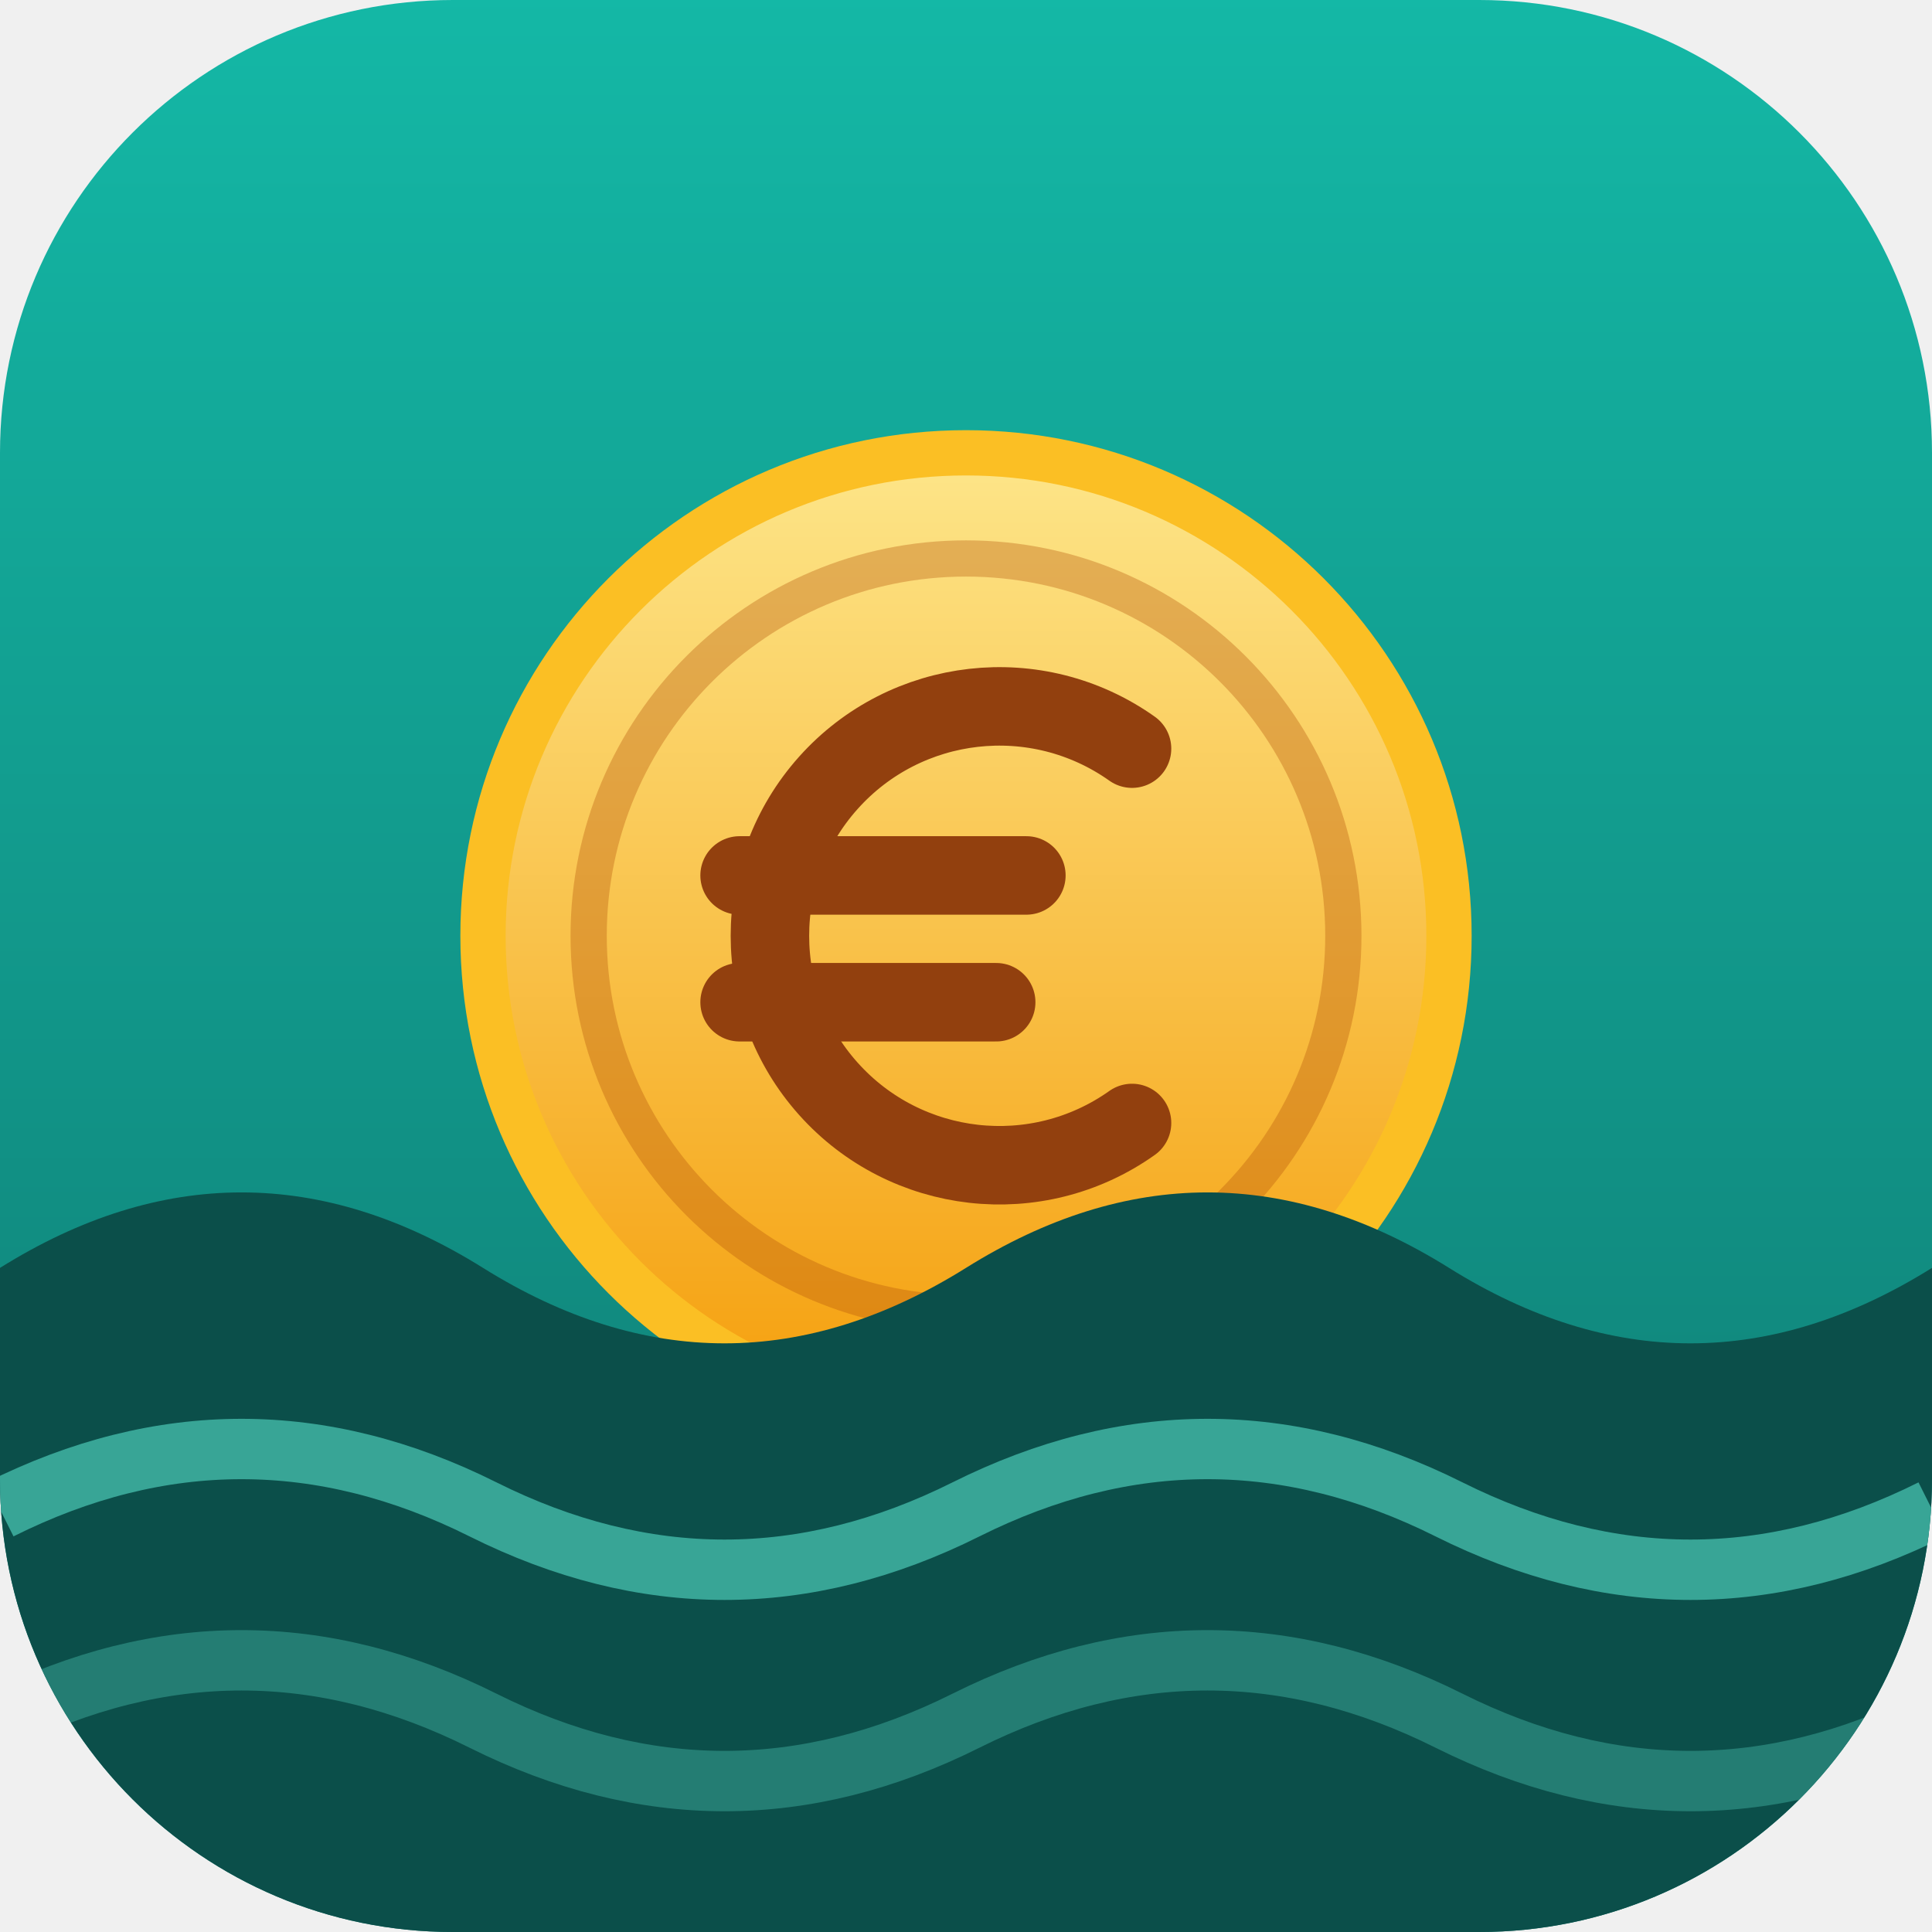
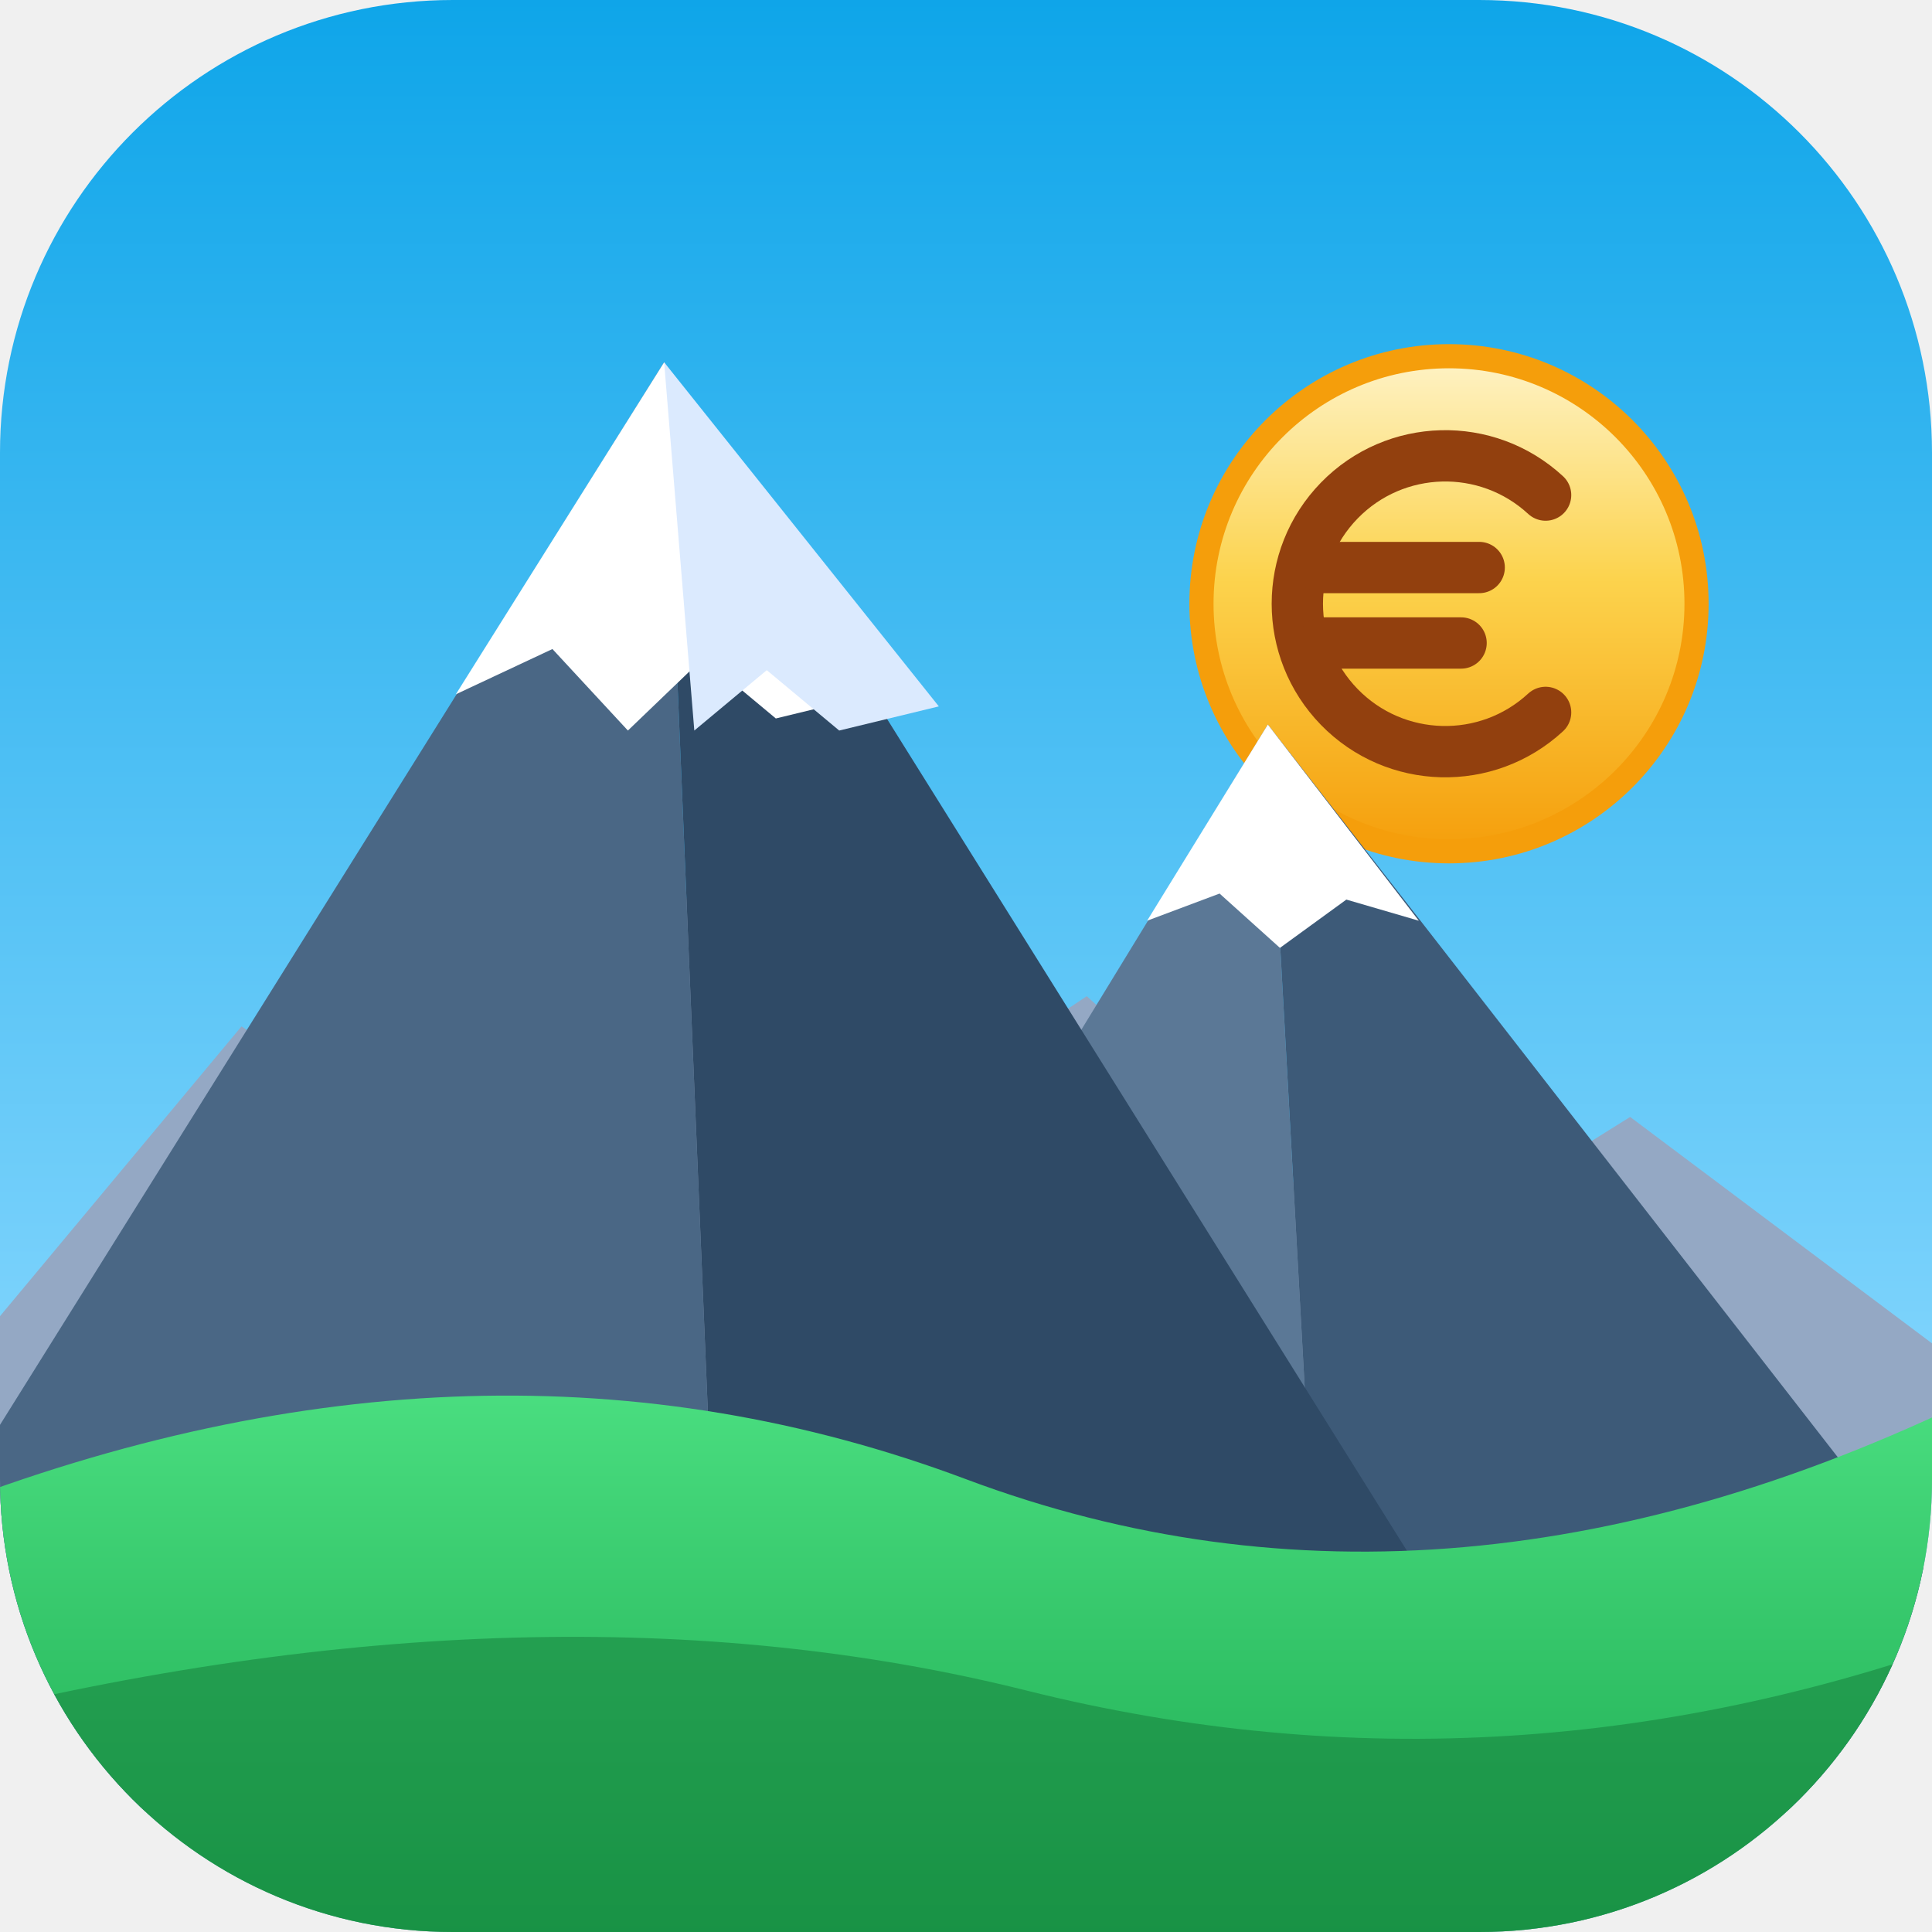
<svg xmlns="http://www.w3.org/2000/svg" viewBox="0 0 64 64" role="img" aria-label="Urlaubskasse">
  <defs>
    <linearGradient id="sky" x1="0" y1="0" x2="0" y2="1">
-       <stop offset="0" stop-color="#14b8a6" />
-       <stop offset="1" stop-color="#0f766e" />
+       <stop offset="0" stop-color="#0ea5e9" />
+       <stop offset=".7" stop-color="#7dd3fc" />
+       <stop offset="1" stop-color="#e0f2fe" />
    </linearGradient>
    <linearGradient id="coin" x1="0" y1="0" x2="0" y2="1">
-       <stop offset="0" stop-color="#fde68a" />
+       <stop offset="0" stop-color="#fef3c7" />
+       <stop offset=".45" stop-color="#fcd34d" />
      <stop offset="1" stop-color="#f59e0b" />
+     </linearGradient>
+     <linearGradient id="meadow" x1="0" y1="0" x2="0" y2="1">
+       <stop offset="0" stop-color="#4ade80" />
+       <stop offset="1" stop-color="#16a34a" />
    </linearGradient>
    <clipPath id="r">
      <rect width="64" height="64" rx="15" />
    </clipPath>
  </defs>
  <g clip-path="url(#r)">
    <rect width="64" height="64" fill="url(#sky)" />
-     <circle cx="32" cy="31" r="16" fill="url(#coin)" stroke="#fbbf24" stroke-width="1.5" />
-     <circle cx="32" cy="31" r="12.5" fill="none" stroke="#b45309" stroke-opacity=".35" stroke-width="1.2" />
-     <g fill="none" stroke="#92400e" stroke-width="2.6" stroke-linecap="round">
-       <path d="M37.5 24.8a7.6 7.6 0 1 0 0 12.4" />
-       <path d="M24.5 29H34M24.5 33.2H33" />
+     <circle cx="48" cy="20" r="8.2" fill="url(#coin)" stroke="#f59e0b" stroke-width=".8" />
+     <g fill="none" stroke="#92400e" stroke-width="1.7" stroke-linecap="round">
+       <path d="M51.2 16.4a4.9 4.9 0 1 0 0 7.2" />
+       <path d="M43.8 18.8h5.2M43.8 21.3h4.6" />
    </g>
-     <path d="M0 42q8-5 16 0t16 0 16 0 16 0V64H0Z" fill="#0b4f4a" />
-     <path d="M0 50q8-4 16 0t16 0 16 0 16 0" fill="none" stroke="#5eead4" stroke-opacity=".55" stroke-width="2" />
-     <path d="M0 57q8-4 16 0t16 0 16 0 16 0" fill="none" stroke="#5eead4" stroke-opacity=".3" stroke-width="2" />
+     <path d="M-2 46 8 34l6 4 8-9 8 8 6-4 10 9 8-5 12 9v30H-2Z" fill="#94a8c4" />
+     <path d="M42 24 20 60h24Z" fill="#5b7896" />
+     <path d="M42 24 44 60h26Z" fill="#3d5a78" />
+     <path d="M42 24l-4 6.5 2.4-.9 2 1.8 2.2-1.6 2.4.7Z" fill="#fff" />
+     <path d="M22 12-8 60h32Z" fill="#4a6785" />
+     <path d="M22 12 24 60h28Z" fill="#2f4a66" />
+     <path d="M22 12l-6.9 11 3.2-1.5 2.5 2.7 2.5-2.4 2.4 2 3.3-.8Z" fill="#fff" />
+     <path d="M22 12l1 12.2 2.4-2 2.4 2 3.3-.8Z" fill="#dbeafe" />
+     <path d="M-2 50q18-7 34-1t34-3V66H-2Z" fill="url(#meadow)" />
+     <path d="M-2 57q20-5 36-1t32-2V66H-2Z" fill="#15803d" opacity=".55" />
  </g>
</svg>
